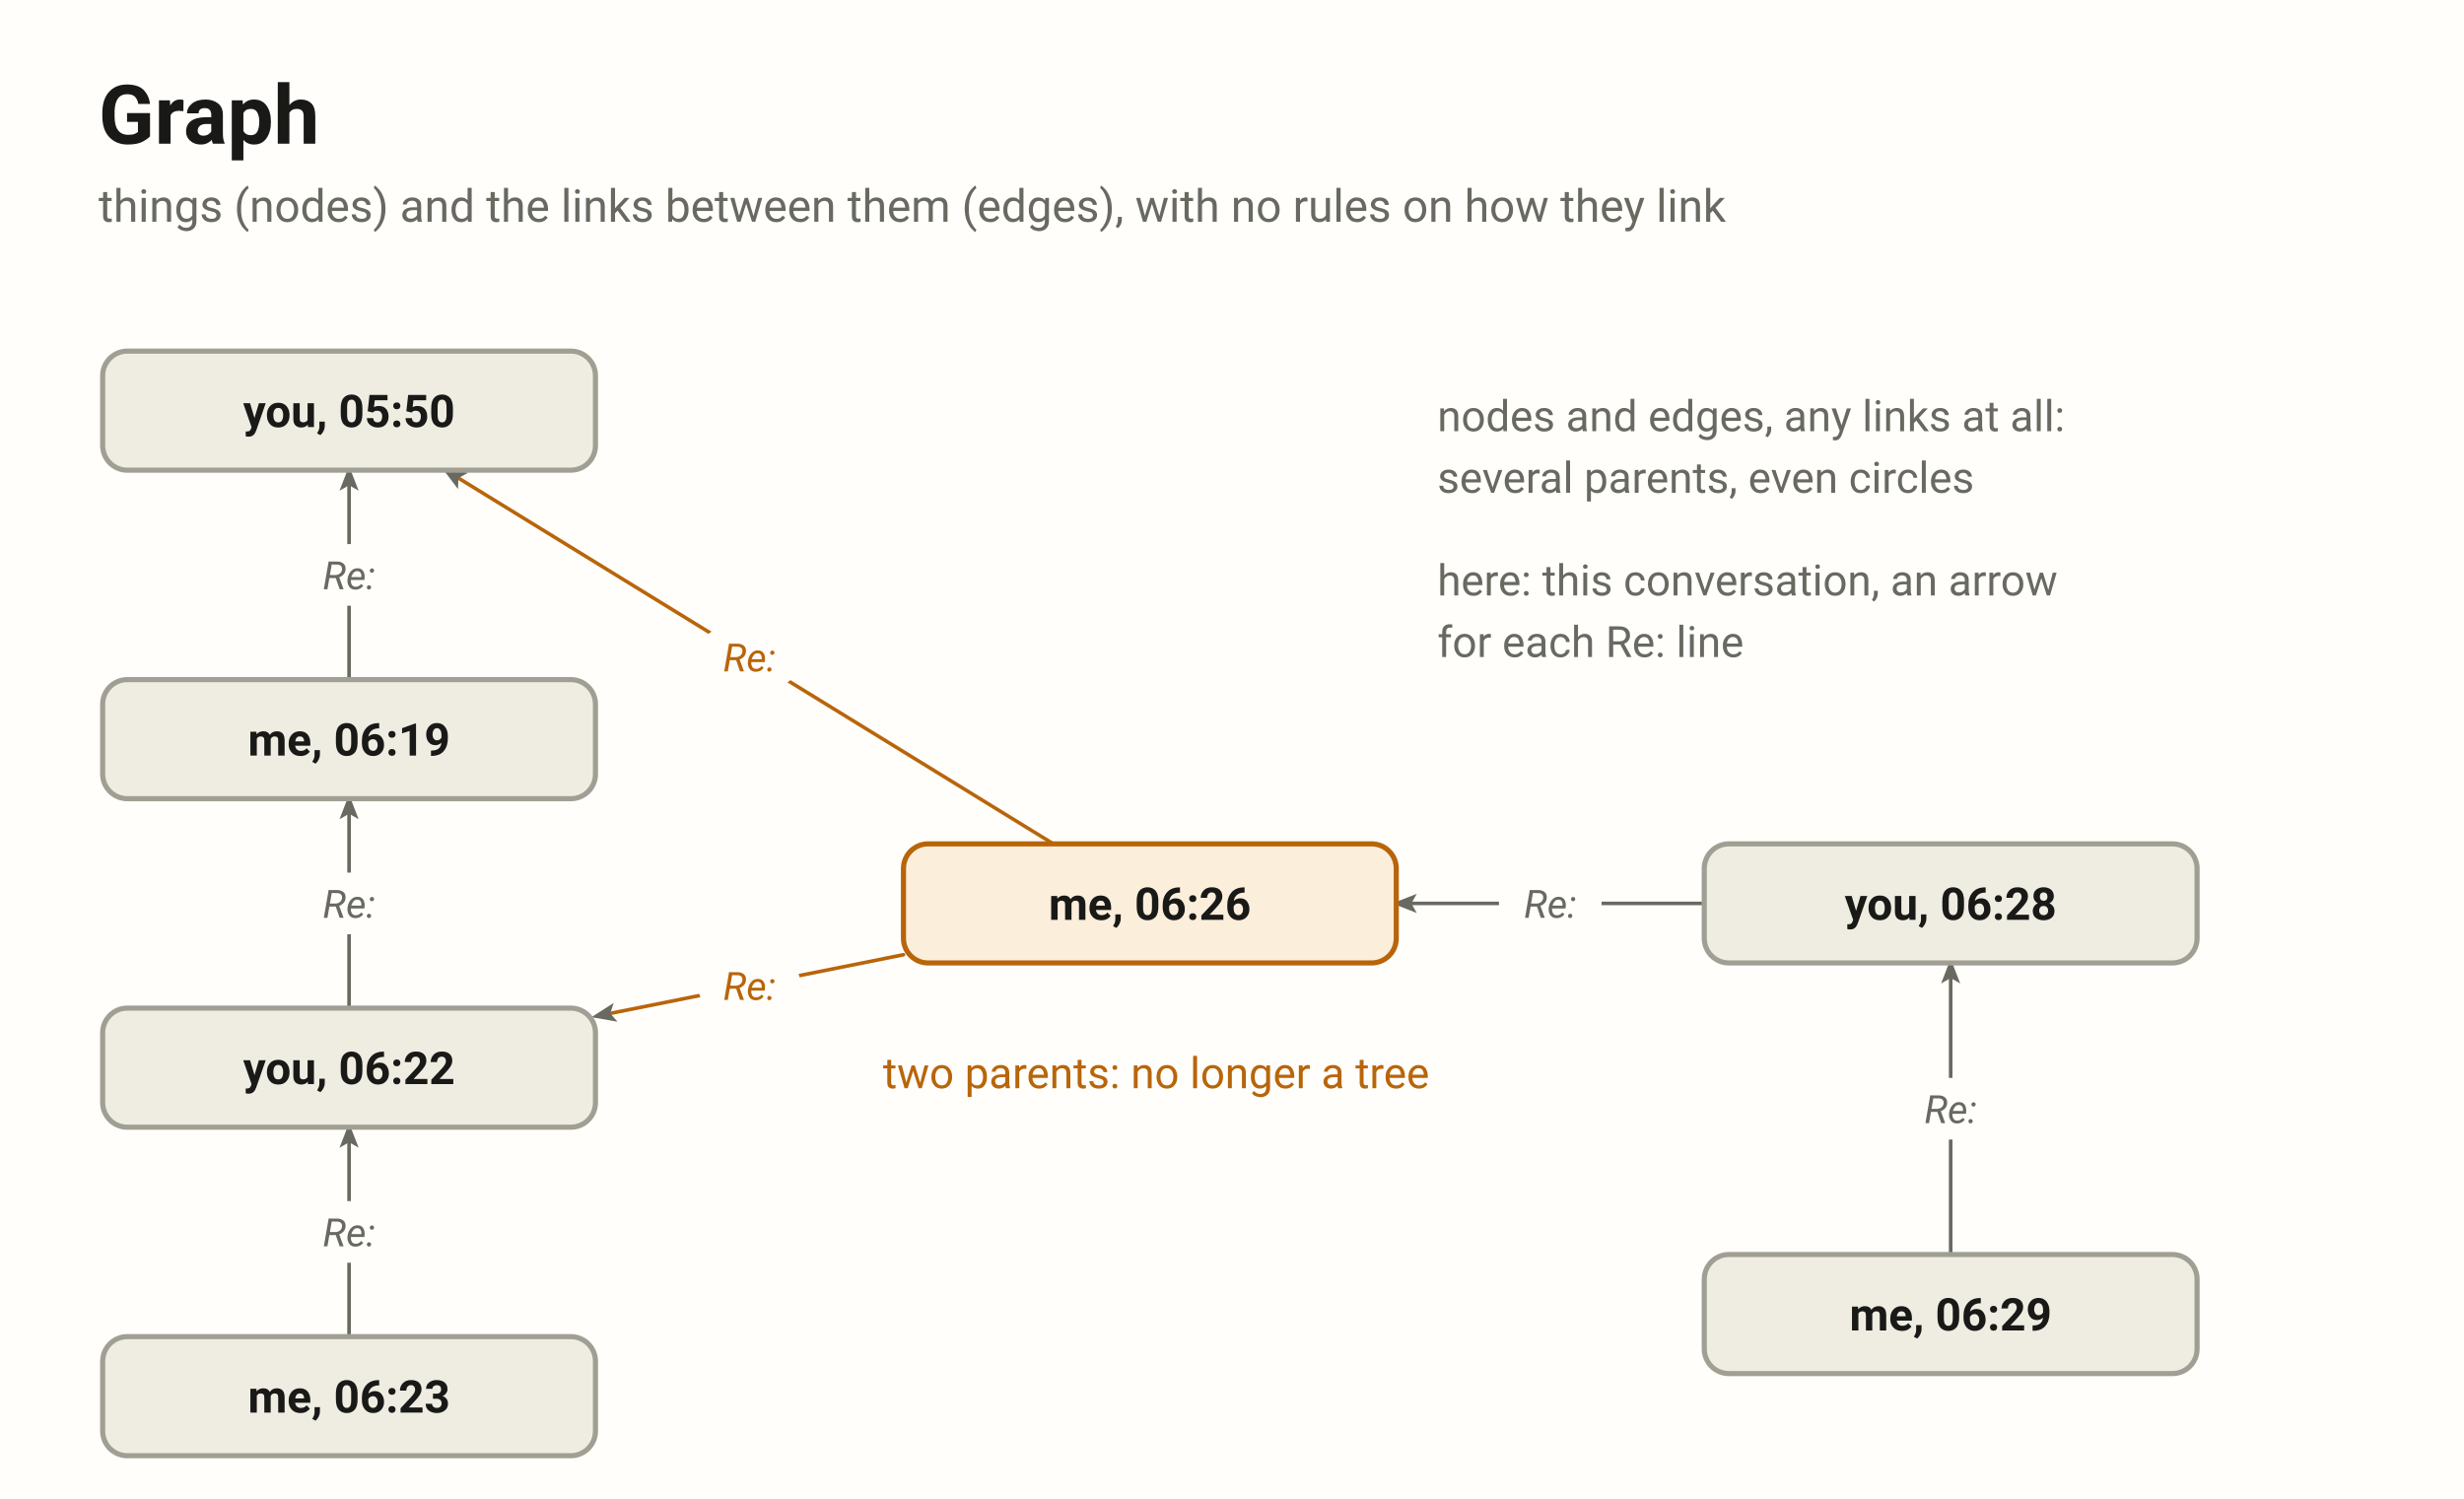
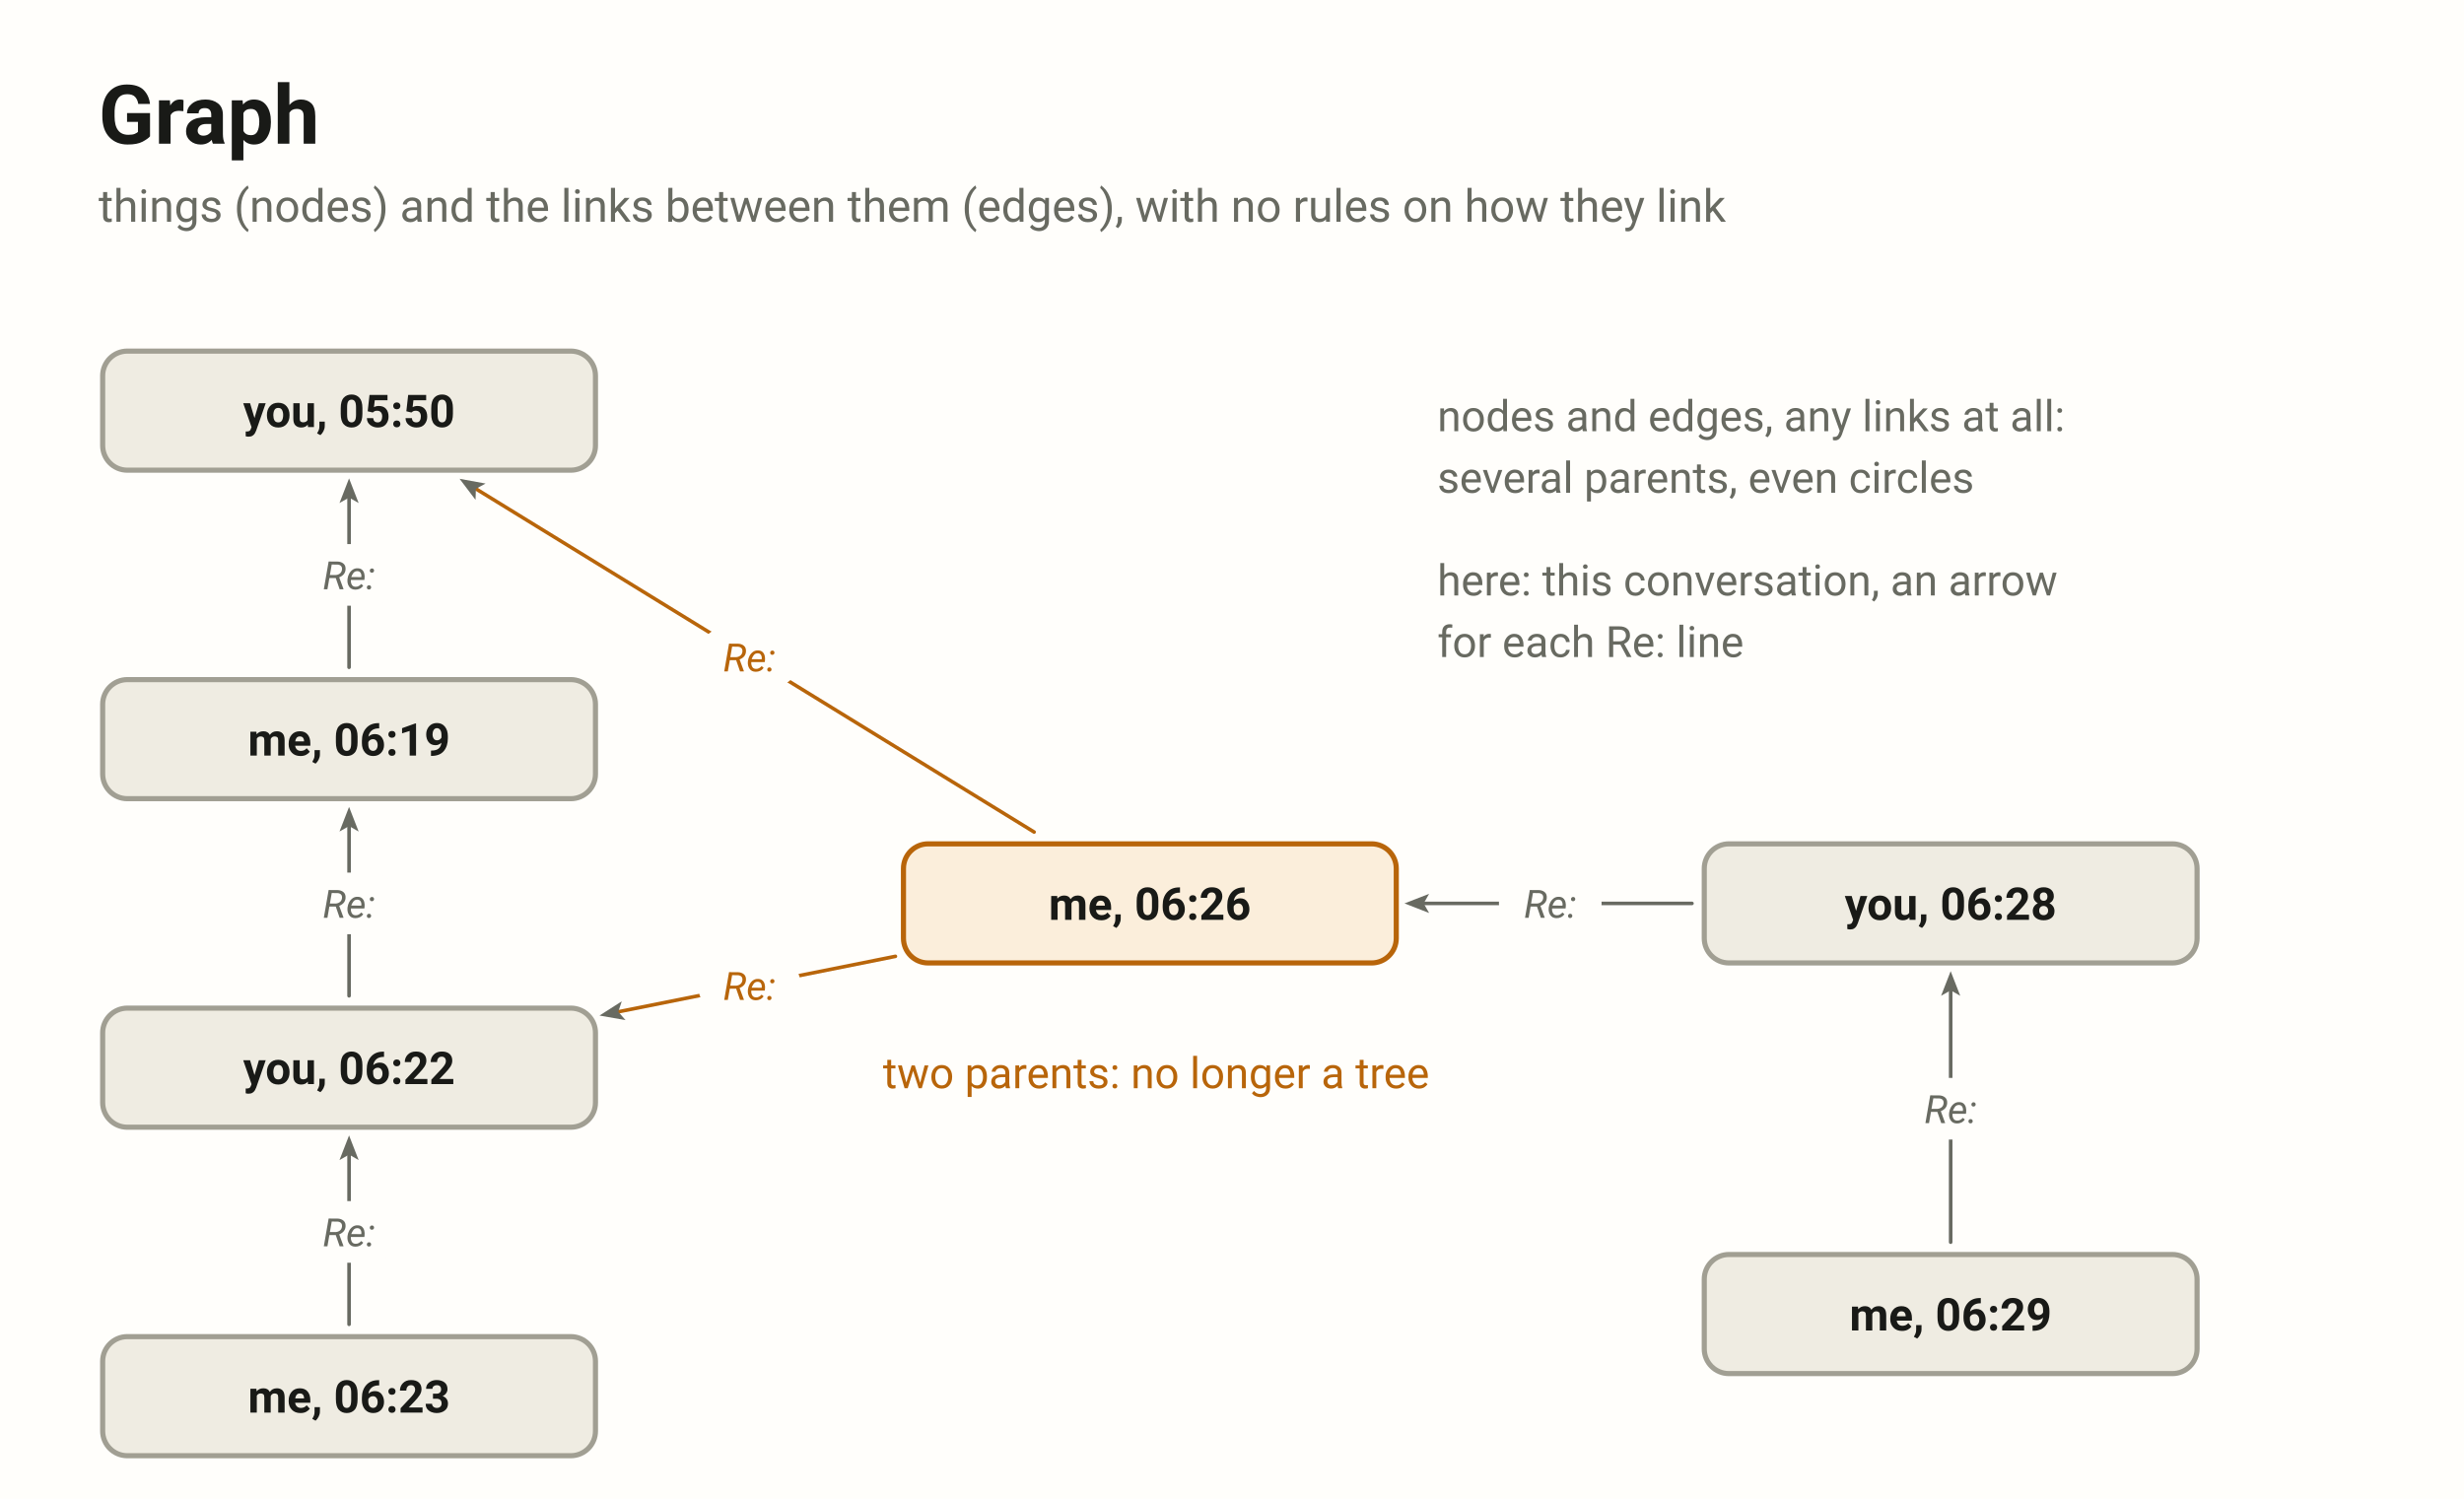
<svg xmlns="http://www.w3.org/2000/svg" viewBox="0 0 1200 730" font-family="system-ui, -apple-system, 'Segoe UI', Roboto, sans-serif">
  <rect width="1200" height="730" fill="#fffefb" />
  <defs>
    <marker id="a" viewBox="0 0 12 12" refX="8" refY="6" markerUnits="userSpaceOnUse" markerWidth="16" markerHeight="16" orient="auto">
      <path d="M2 2.5 L11 6 L2 9.5 L4 6 z" fill="#686a61" stroke-linejoin="round" />
    </marker>
  </defs>
  <text x="48" y="70" fill="#191a17" font-size="40" font-weight="700">Graph</text>
  <text x="48" y="108" fill="#686a61" font-size="22">things (nodes) and the links between them (edges), with no rules on how they link</text>
-   <line x1="170" y1="331" x2="170" y2="231" stroke="#686a61" stroke-width="1.75" stroke-linecap="round" marker-end="url(#a)" />
+   <line x1="170" y1="325" x2="170" y2="237" stroke="#686a61" stroke-width="1.75" stroke-linecap="round" marker-end="url(#a)" />
  <rect x="145" y="265" width="50" height="30" rx="15" fill="#fffefb" />
  <text x="170" y="287" fill="#686a61" font-size="19" font-style="italic" text-anchor="middle">Re:</text>
-   <line x1="170" y1="491" x2="170" y2="391" stroke="#686a61" stroke-width="1.75" stroke-linecap="round" marker-end="url(#a)" />
+   <line x1="170" y1="485" x2="170" y2="397" stroke="#686a61" stroke-width="1.75" stroke-linecap="round" marker-end="url(#a)" />
  <rect x="145" y="425" width="50" height="30" rx="15" fill="#fffefb" />
  <text x="170" y="447" fill="#686a61" font-size="19" font-style="italic" text-anchor="middle">Re:</text>
-   <line x1="170" y1="651" x2="170" y2="551" stroke="#686a61" stroke-width="1.75" stroke-linecap="round" marker-end="url(#a)" />
+   <line x1="170" y1="645" x2="170" y2="557" stroke="#686a61" stroke-width="1.75" stroke-linecap="round" marker-end="url(#a)" />
  <rect x="145" y="585" width="50" height="30" rx="15" fill="#fffefb" />
  <text x="170" y="607" fill="#686a61" font-size="19" font-style="italic" text-anchor="middle">Re:</text>
-   <line x1="513" y1="411" x2="218.7" y2="230.05" stroke="#b8650a" stroke-width="1.75" stroke-linecap="round" marker-end="url(#a)" />
+   <line x1="503.63" y1="405.24" x2="227.22" y2="235.29" stroke="#b8650a" stroke-width="1.75" stroke-linecap="round" marker-end="url(#a)" />
  <rect x="340" y="305" width="50" height="30" rx="15" fill="#fffefb" />
  <text x="365" y="327" fill="#b8650a" font-size="19" font-style="italic" text-anchor="middle">Re:</text>
-   <line x1="440" y1="465" x2="291.96" y2="494.61" stroke="#b8650a" stroke-width="1.75" stroke-linecap="round" marker-end="url(#a)" />
+   <line x1="436.08" y1="465.78" x2="295.88" y2="493.83" stroke="#b8650a" stroke-width="1.75" stroke-linecap="round" marker-end="url(#a)" />
  <rect x="340" y="465" width="50" height="30" rx="15" fill="#fffefb" />
  <text x="365" y="487" fill="#b8650a" font-size="19" font-style="italic" text-anchor="middle">Re:</text>
-   <line x1="830" y1="440" x2="682" y2="440" stroke="#686a61" stroke-width="1.75" stroke-linecap="round" marker-end="url(#a)" />
+   <line x1="824" y1="440" x2="688" y2="440" stroke="#686a61" stroke-width="1.75" stroke-linecap="round" marker-end="url(#a)" />
  <rect x="730" y="425" width="50" height="30" rx="15" fill="#fffefb" />
  <text x="755" y="447" fill="#686a61" font-size="19" font-style="italic" text-anchor="middle">Re:</text>
-   <line x1="950" y1="611" x2="950" y2="471" stroke="#686a61" stroke-width="1.75" stroke-linecap="round" marker-end="url(#a)" />
+   <line x1="950" y1="605" x2="950" y2="477" stroke="#686a61" stroke-width="1.75" stroke-linecap="round" marker-end="url(#a)" />
  <rect x="925" y="525" width="50" height="30" rx="15" fill="#fffefb" />
  <text x="950" y="547" fill="#686a61" font-size="19" font-style="italic" text-anchor="middle">Re:</text>
  <rect x="50.0" y="171.0" width="240" height="58" rx="12" fill="#efece2" stroke="#a19f93" stroke-width="2.5" />
  <text x="170" y="208" fill="#191a17" font-size="22" font-weight="700" text-anchor="middle">you, 05:50</text>
  <rect x="50.0" y="331.0" width="240" height="58" rx="12" fill="#efece2" stroke="#a19f93" stroke-width="2.5" />
  <text x="170" y="368" fill="#191a17" font-size="22" font-weight="700" text-anchor="middle">me, 06:19</text>
  <rect x="50.0" y="491.0" width="240" height="58" rx="12" fill="#efece2" stroke="#a19f93" stroke-width="2.5" />
  <text x="170" y="528" fill="#191a17" font-size="22" font-weight="700" text-anchor="middle">you, 06:22</text>
  <rect x="50.0" y="651.0" width="240" height="58" rx="12" fill="#efece2" stroke="#a19f93" stroke-width="2.5" />
  <text x="170" y="688" fill="#191a17" font-size="22" font-weight="700" text-anchor="middle">me, 06:23</text>
  <rect x="440.0" y="411.0" width="240" height="58" rx="12" fill="#fbeedb" stroke="#b8650a" stroke-width="2.5" />
  <text x="560" y="448" fill="#191a17" font-size="22" font-weight="700" text-anchor="middle">me, 06:26</text>
  <rect x="830.0" y="411.0" width="240" height="58" rx="12" fill="#efece2" stroke="#a19f93" stroke-width="2.5" />
  <text x="950" y="448" fill="#191a17" font-size="22" font-weight="700" text-anchor="middle">you, 06:28</text>
  <rect x="830.0" y="611.0" width="240" height="58" rx="12" fill="#efece2" stroke="#a19f93" stroke-width="2.5" />
  <text x="950" y="648" fill="#191a17" font-size="22" font-weight="700" text-anchor="middle">me, 06:29</text>
  <g font-size="21">
    <text x="430" y="530" fill="#b8650a">two parents: no longer a tree</text>
    <text x="700" y="210" fill="#686a61">nodes and edges, any links at all:</text>
    <text x="700" y="240" fill="#686a61">several parents, even circles</text>
    <text x="700" y="290" fill="#686a61">here: this conversation, an arrow</text>
    <text x="700" y="320" fill="#686a61">for each Re: line</text>
  </g>
</svg>
